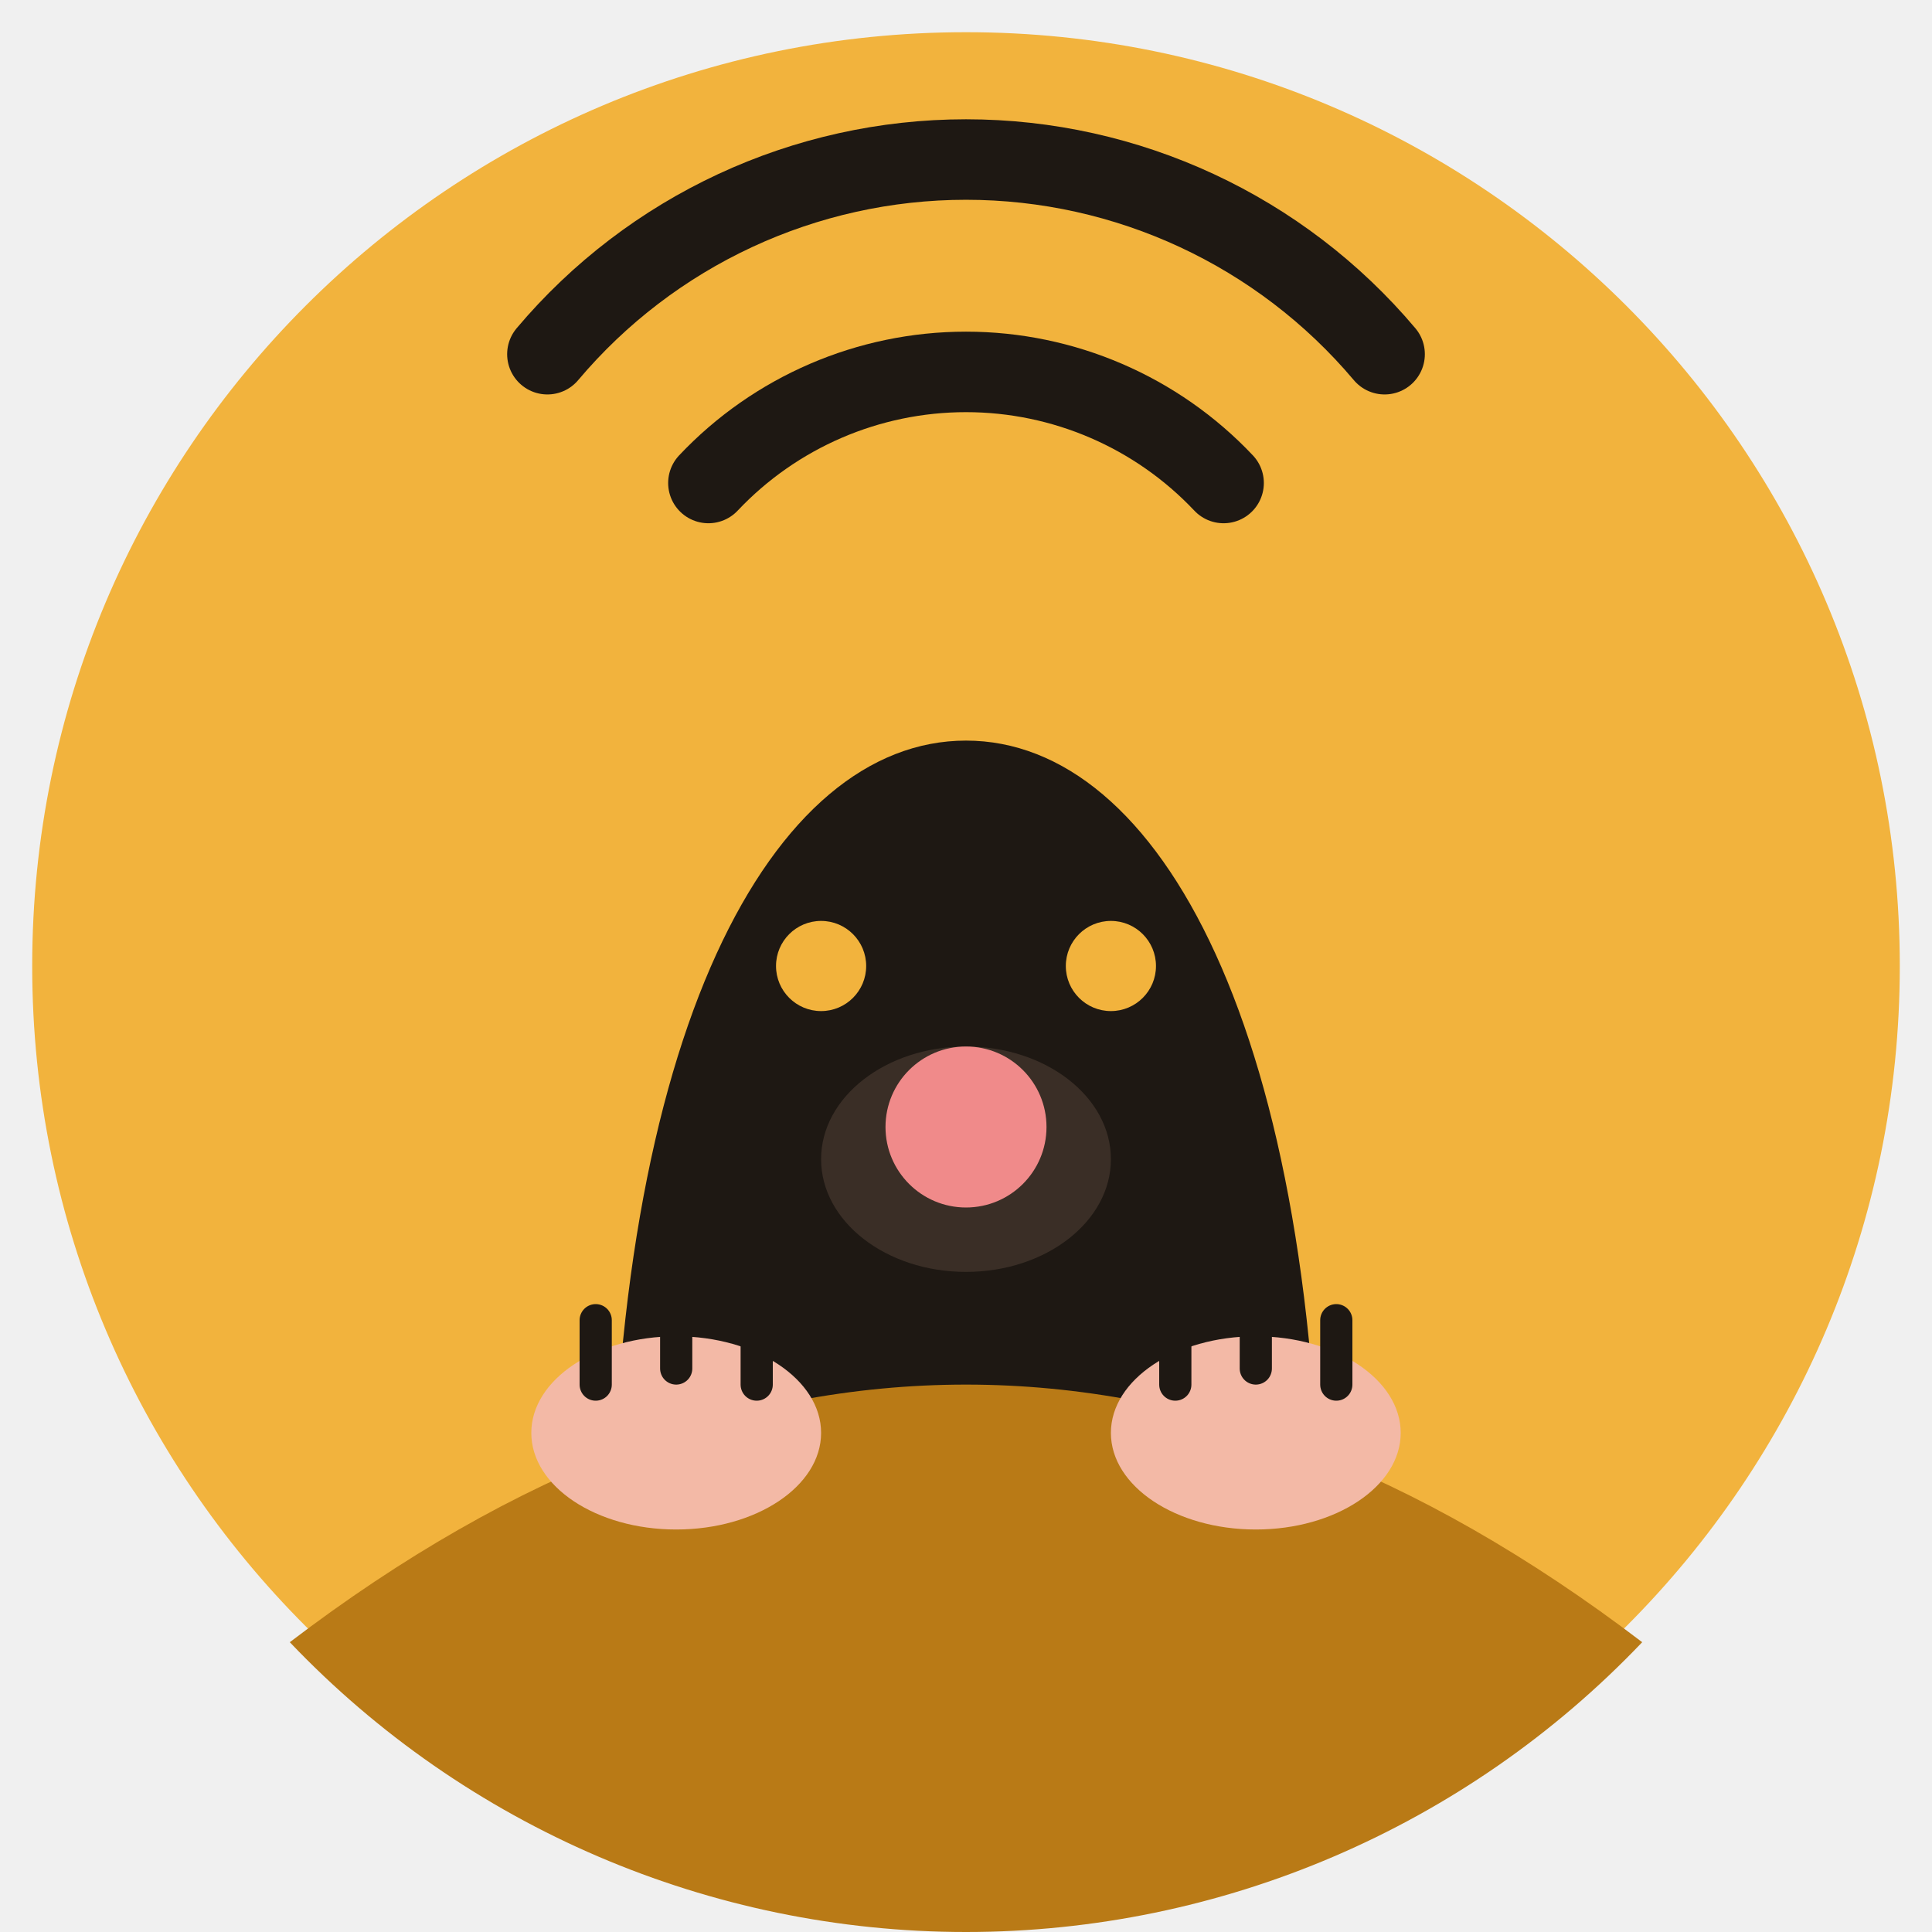
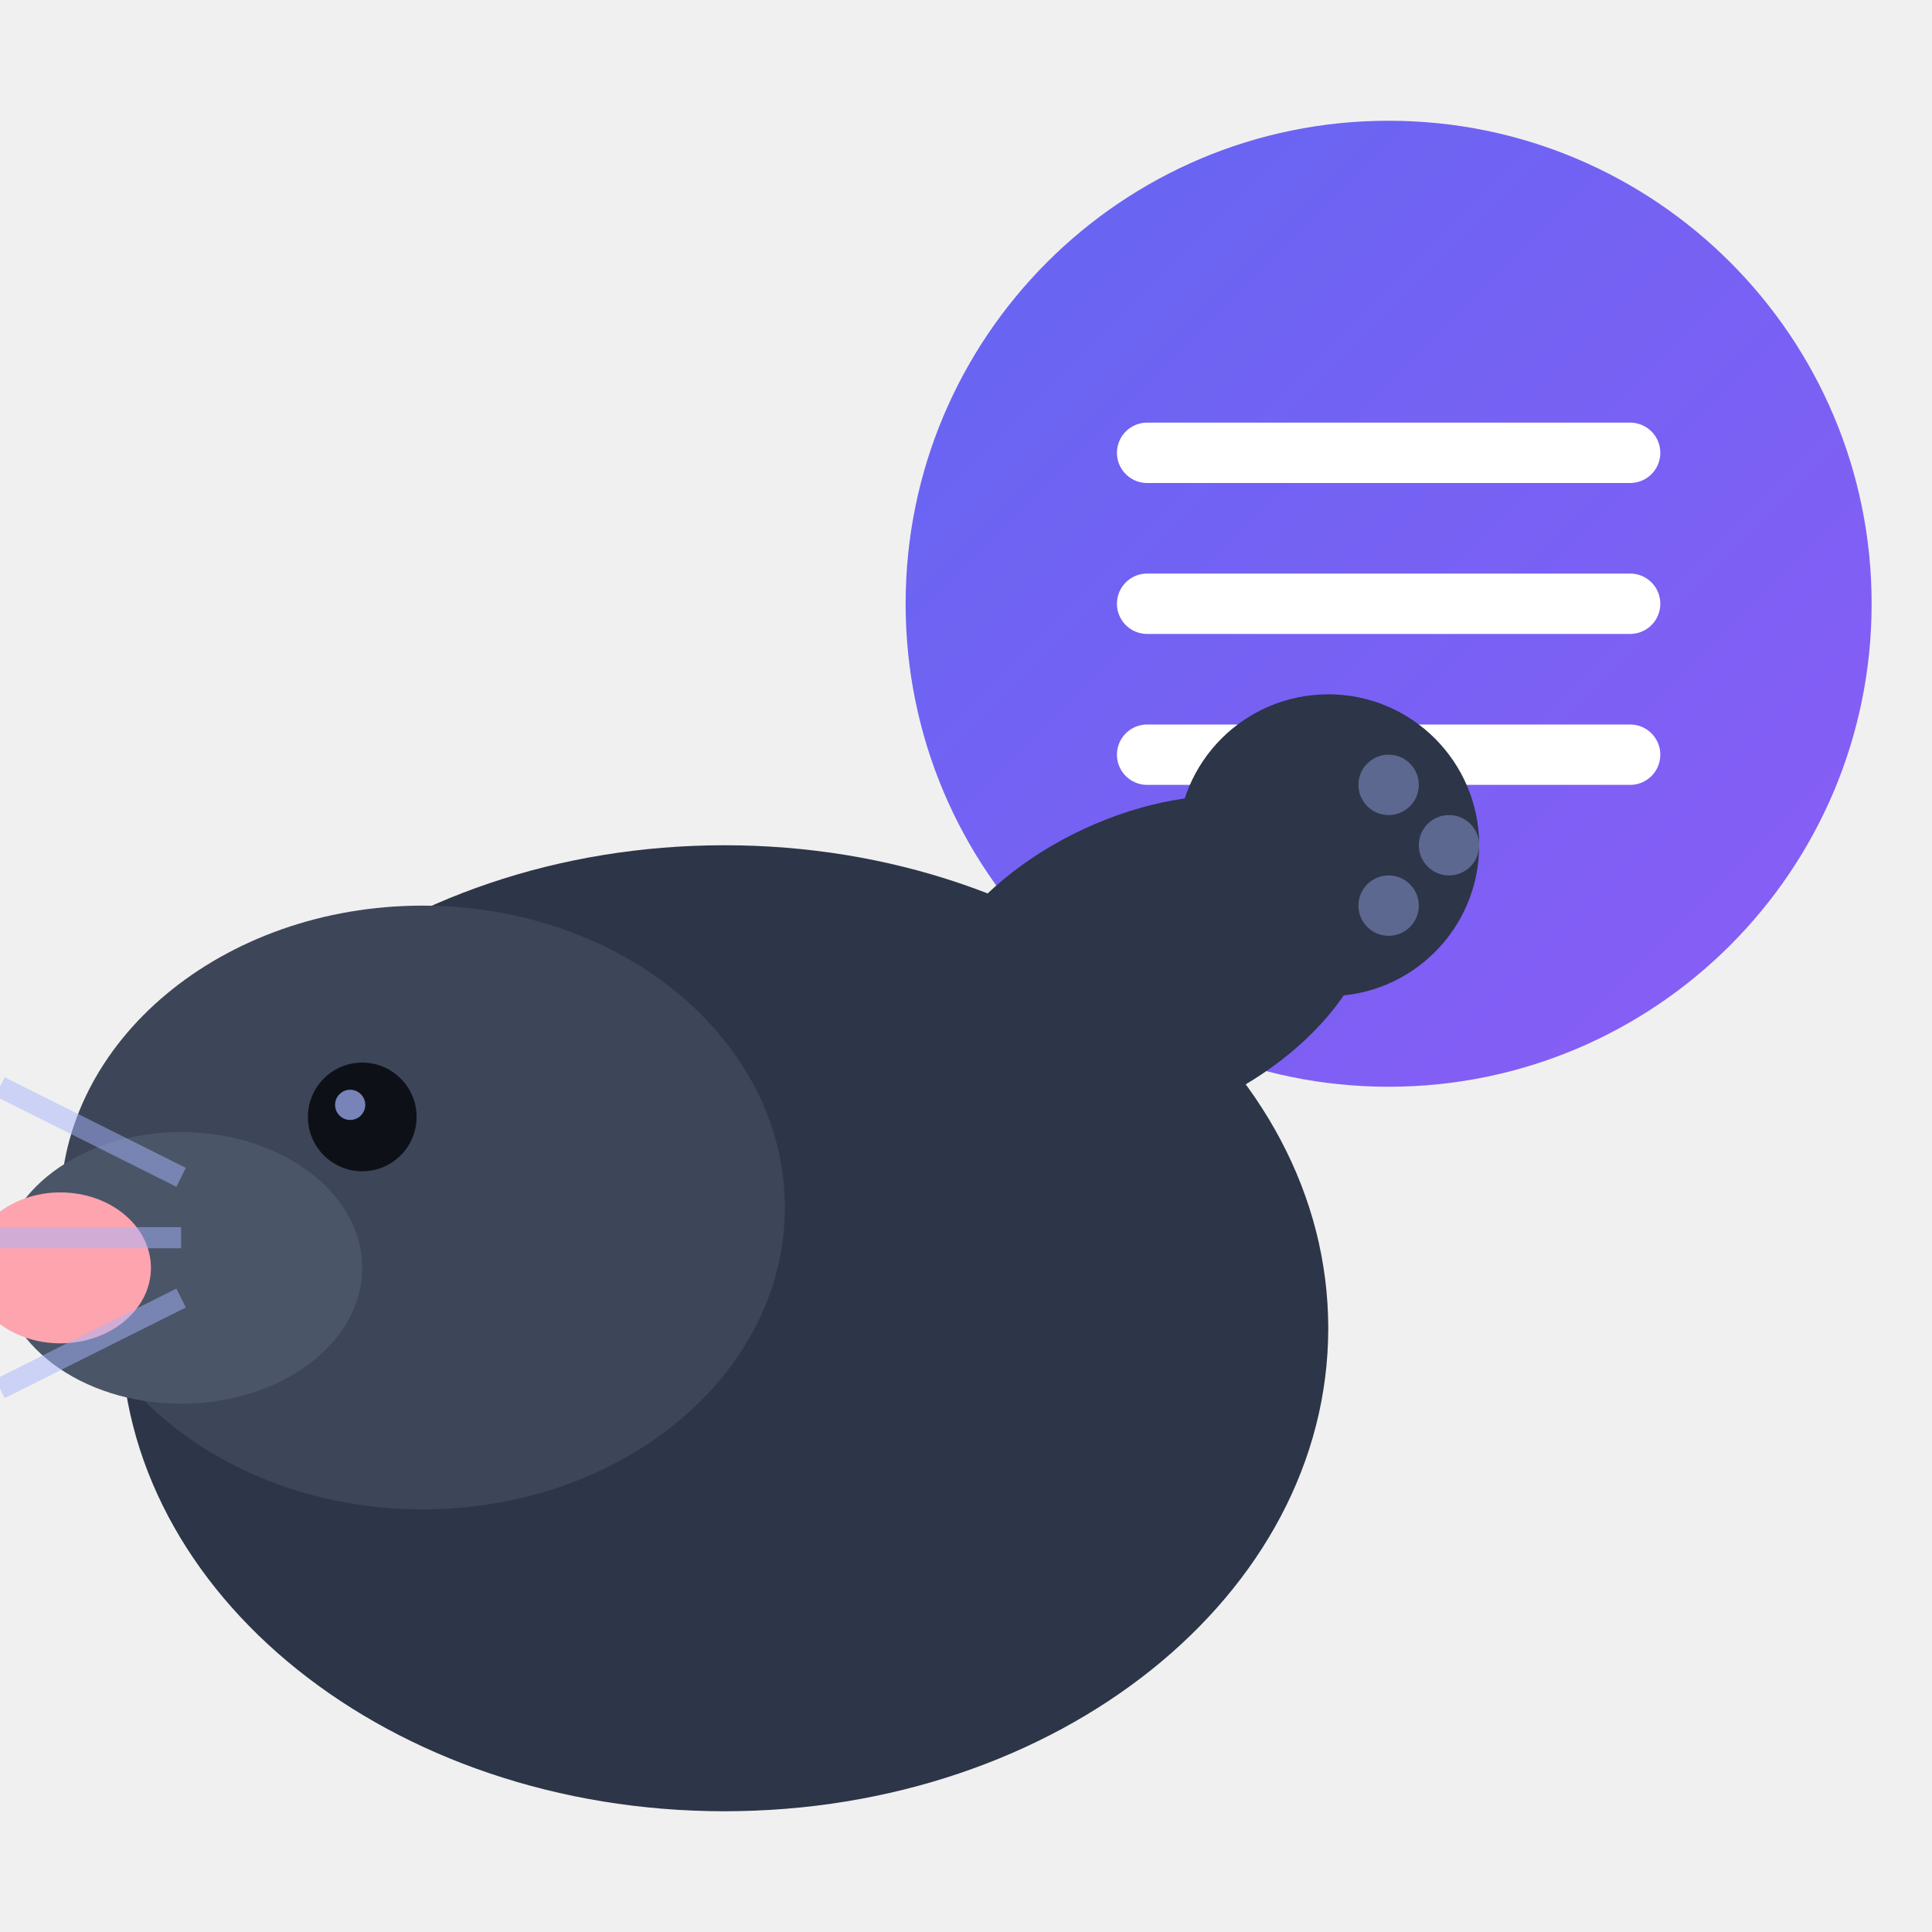
- <svg xmlns="http://www.w3.org/2000/svg" viewBox="0 0 120 120" width="512" height="512" role="img" aria-label="Crypto Mole badge">
-   <circle cx="60" cy="60" r="58" fill="#F2B33D" />
-   <path d="M44 30 A22 22 0 0 1 76 30" fill="none" stroke="#1E1813" stroke-width="5" stroke-linecap="round" />
-   <path d="M34 22 A34 34 0 0 1 86 22" fill="none" stroke="#1E1813" stroke-width="5" stroke-linecap="round" />
-   <path d="M38 98 C38 64 48 46 60 46 C72 46 82 64 82 98 Z" fill="#1E1813" />
-   <circle cx="51" cy="60" r="2.8" fill="#F2B33D" />
-   <circle cx="69" cy="60" r="2.8" fill="#F2B33D" />
-   <ellipse cx="60" cy="72" rx="9" ry="7" fill="#3A2E26" />
-   <circle cx="60" cy="70" r="5" fill="#F08A8A" />
-   <path d="M18 102 Q60 70 102 102 A58 58 0 0 1 18 102 Z" fill="#B97A16" />
-   <ellipse cx="42" cy="89" rx="9" ry="6" fill="#F3B9A6" />
-   <ellipse cx="78" cy="89" rx="9" ry="6" fill="#F3B9A6" />
-   <path d="M37 86 L37 82 M42 85 L42 81 M47 86 L47 82 M73 86 L73 82 M78 85 L78 81 M83 86 L83 82" stroke="#1E1813" stroke-width="2" stroke-linecap="round" />
+ <svg xmlns="http://www.w3.org/2000/svg" viewBox="0 0 64 64" width="64" height="64">
+   <defs>
+     <linearGradient id="coinGrad" x1="0%" y1="0%" x2="100%" y2="100%">
+       <stop offset="0%" stop-color="#6366f1" />
+       <stop offset="100%" stop-color="#8b5cf6" />
+     </linearGradient>
+   </defs>
+   <circle cx="46" cy="20" r="16" fill="url(#coinGrad)" />
+   <line x1="38" y1="15" x2="54" y2="15" stroke="#ffffff" stroke-width="2" stroke-linecap="round" />
+   <line x1="38" y1="20" x2="54" y2="20" stroke="#ffffff" stroke-width="2" stroke-linecap="round" />
+   <line x1="38" y1="25" x2="54" y2="25" stroke="#ffffff" stroke-width="2" stroke-linecap="round" />
+   <ellipse cx="24" cy="44" rx="20" ry="16" fill="#2d3548" />
+   <ellipse cx="38" cy="32" rx="8" ry="5" fill="#2d3548" transform="rotate(-25 38 32)" />
+   <circle cx="44" cy="28" r="5" fill="#2d3548" />
+   <ellipse cx="14" cy="40" rx="12" ry="10" fill="#3d4558" />
+   <ellipse cx="6" cy="42" rx="6" ry="4.5" fill="#4a5568" />
+   <ellipse cx="2" cy="42" rx="3" ry="2.5" fill="#fda4af" />
+   <circle cx="12" cy="37" r="1.8" fill="#0d1117" />
+   <circle cx="11.6" cy="36.6" r="0.5" fill="#a5b4fc" opacity="0.7" />
+   <line x1="6" y1="39" x2="0" y2="36" stroke="#a5b4fc" stroke-width="0.7" opacity="0.5" />
+   <line x1="6" y1="41" x2="0" y2="41" stroke="#a5b4fc" stroke-width="0.7" opacity="0.5" />
+   <line x1="6" y1="43" x2="0" y2="46" stroke="#a5b4fc" stroke-width="0.7" opacity="0.5" />
+   <circle cx="46" cy="30" r="1" fill="#a5b4fc" opacity="0.4" />
+   <circle cx="48" cy="28" r="1" fill="#a5b4fc" opacity="0.4" />
+   <circle cx="46" cy="26" r="1" fill="#a5b4fc" opacity="0.4" />
</svg>
